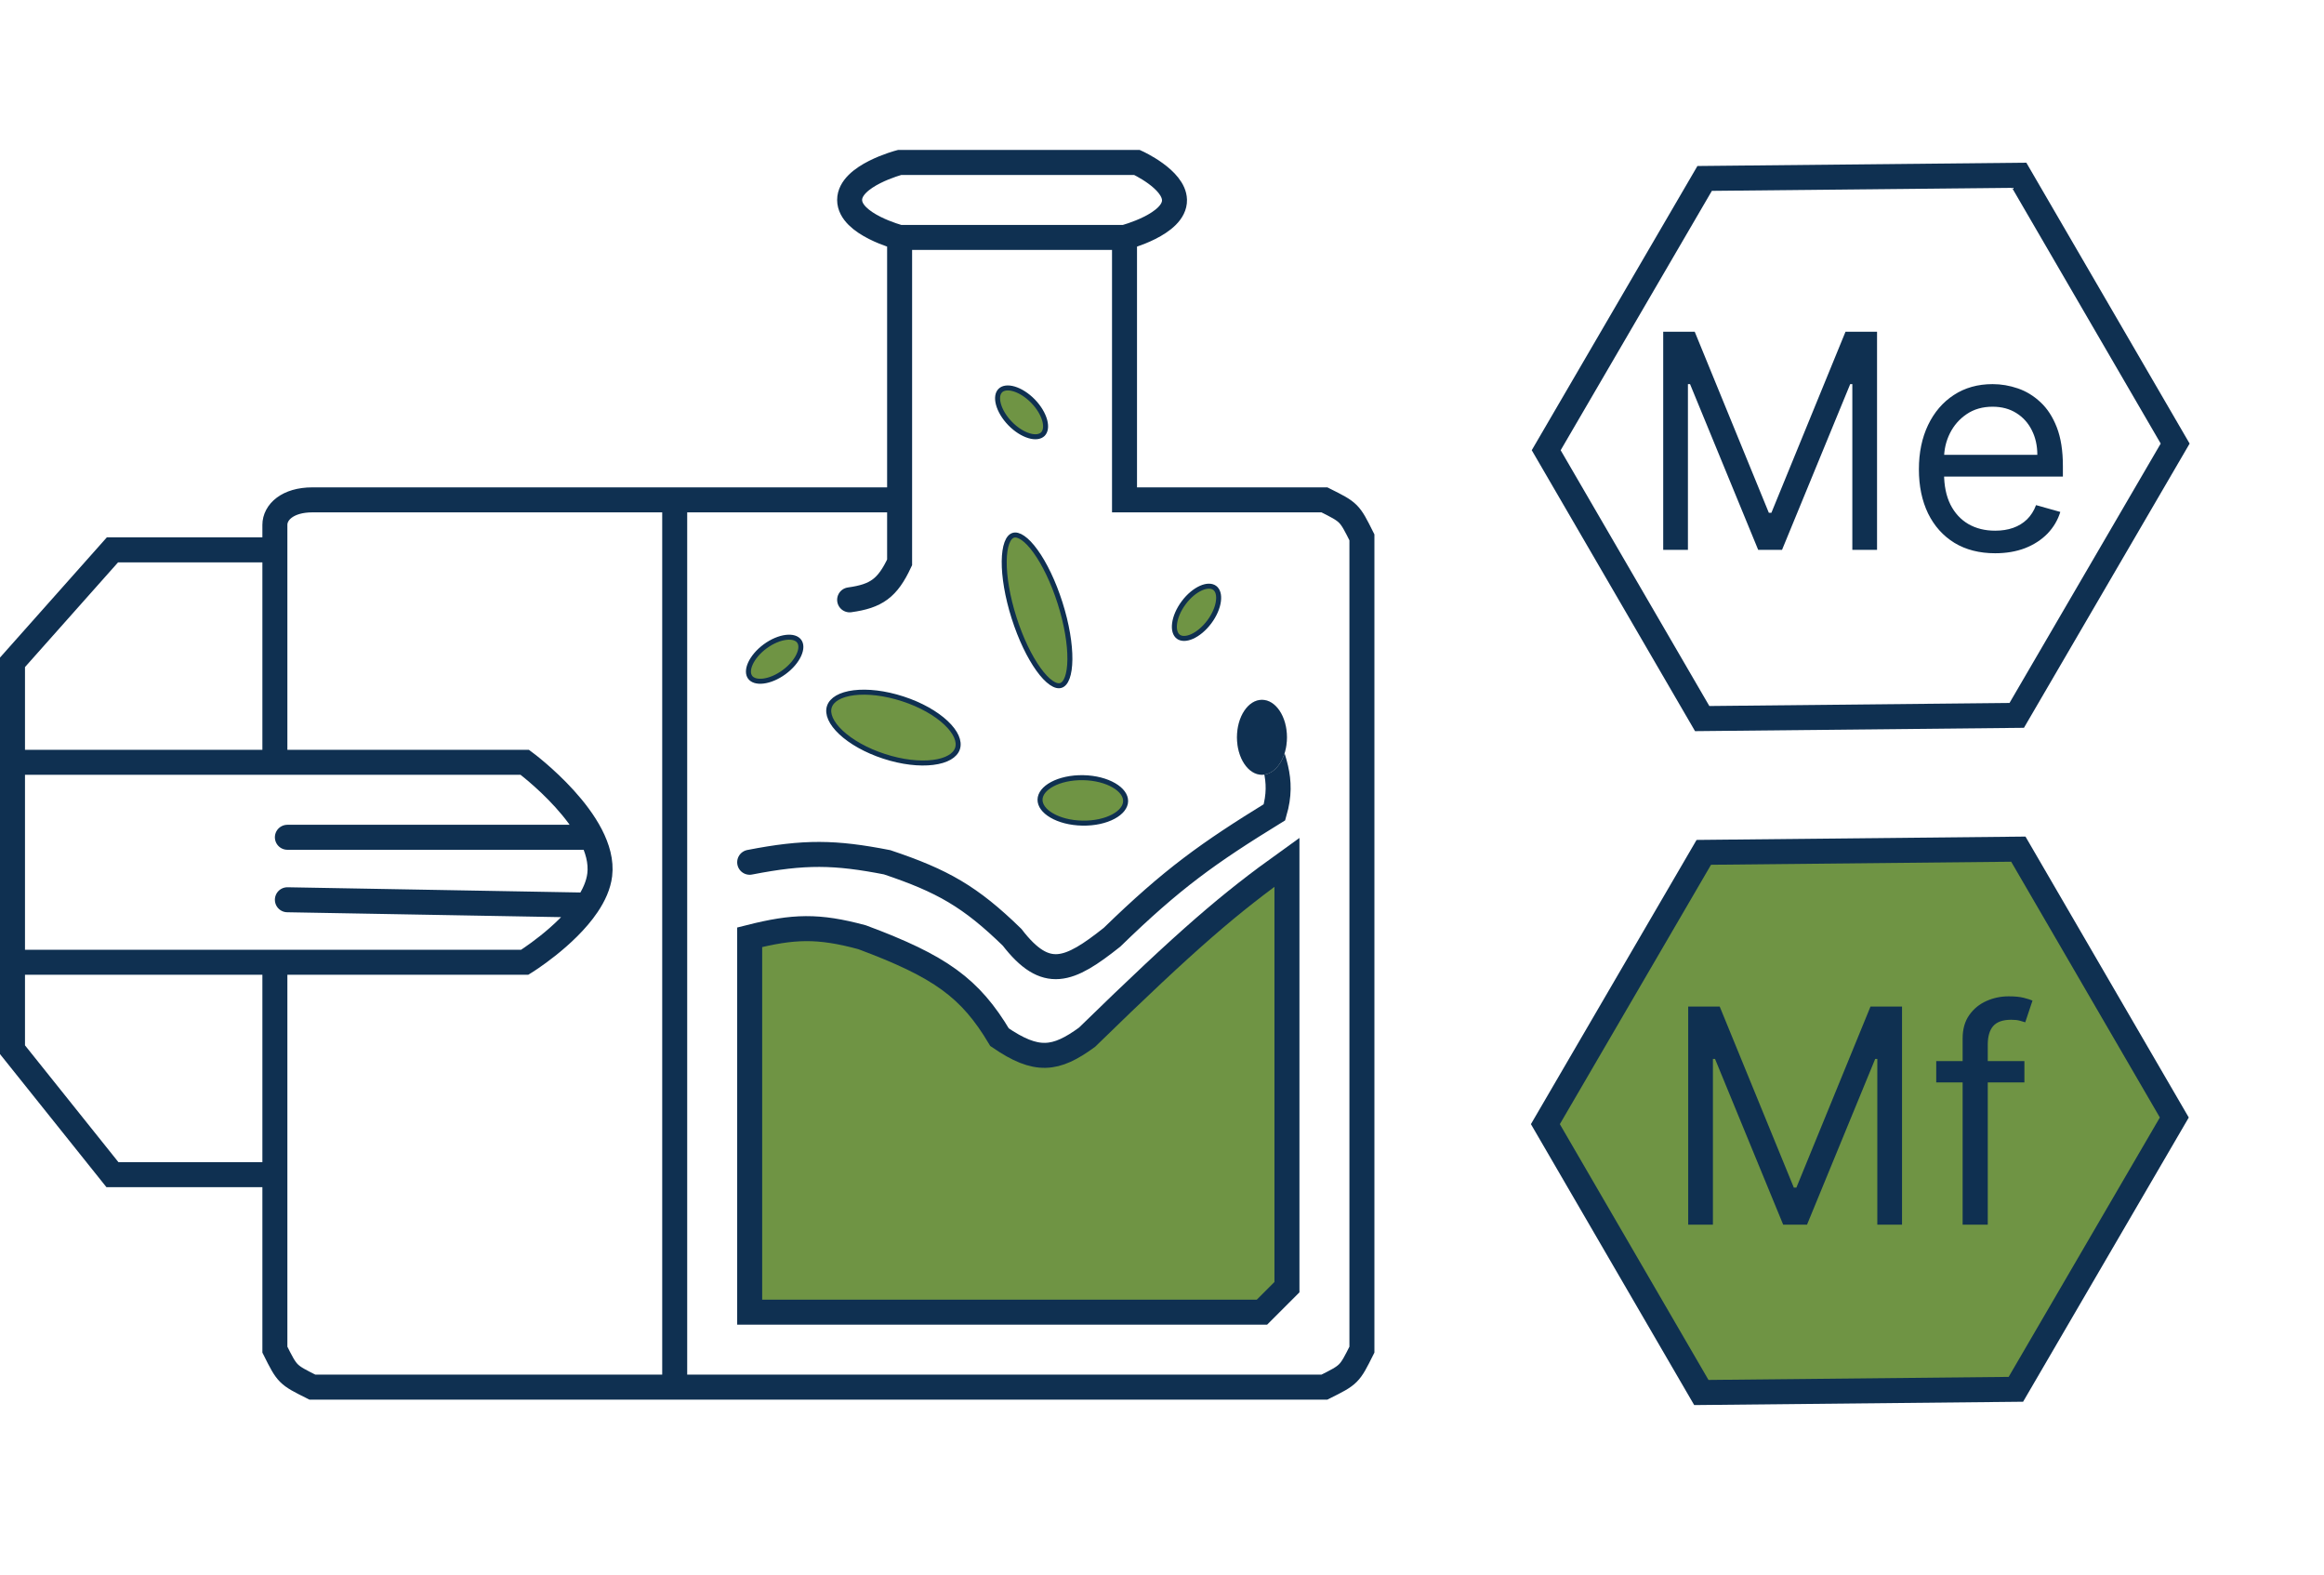
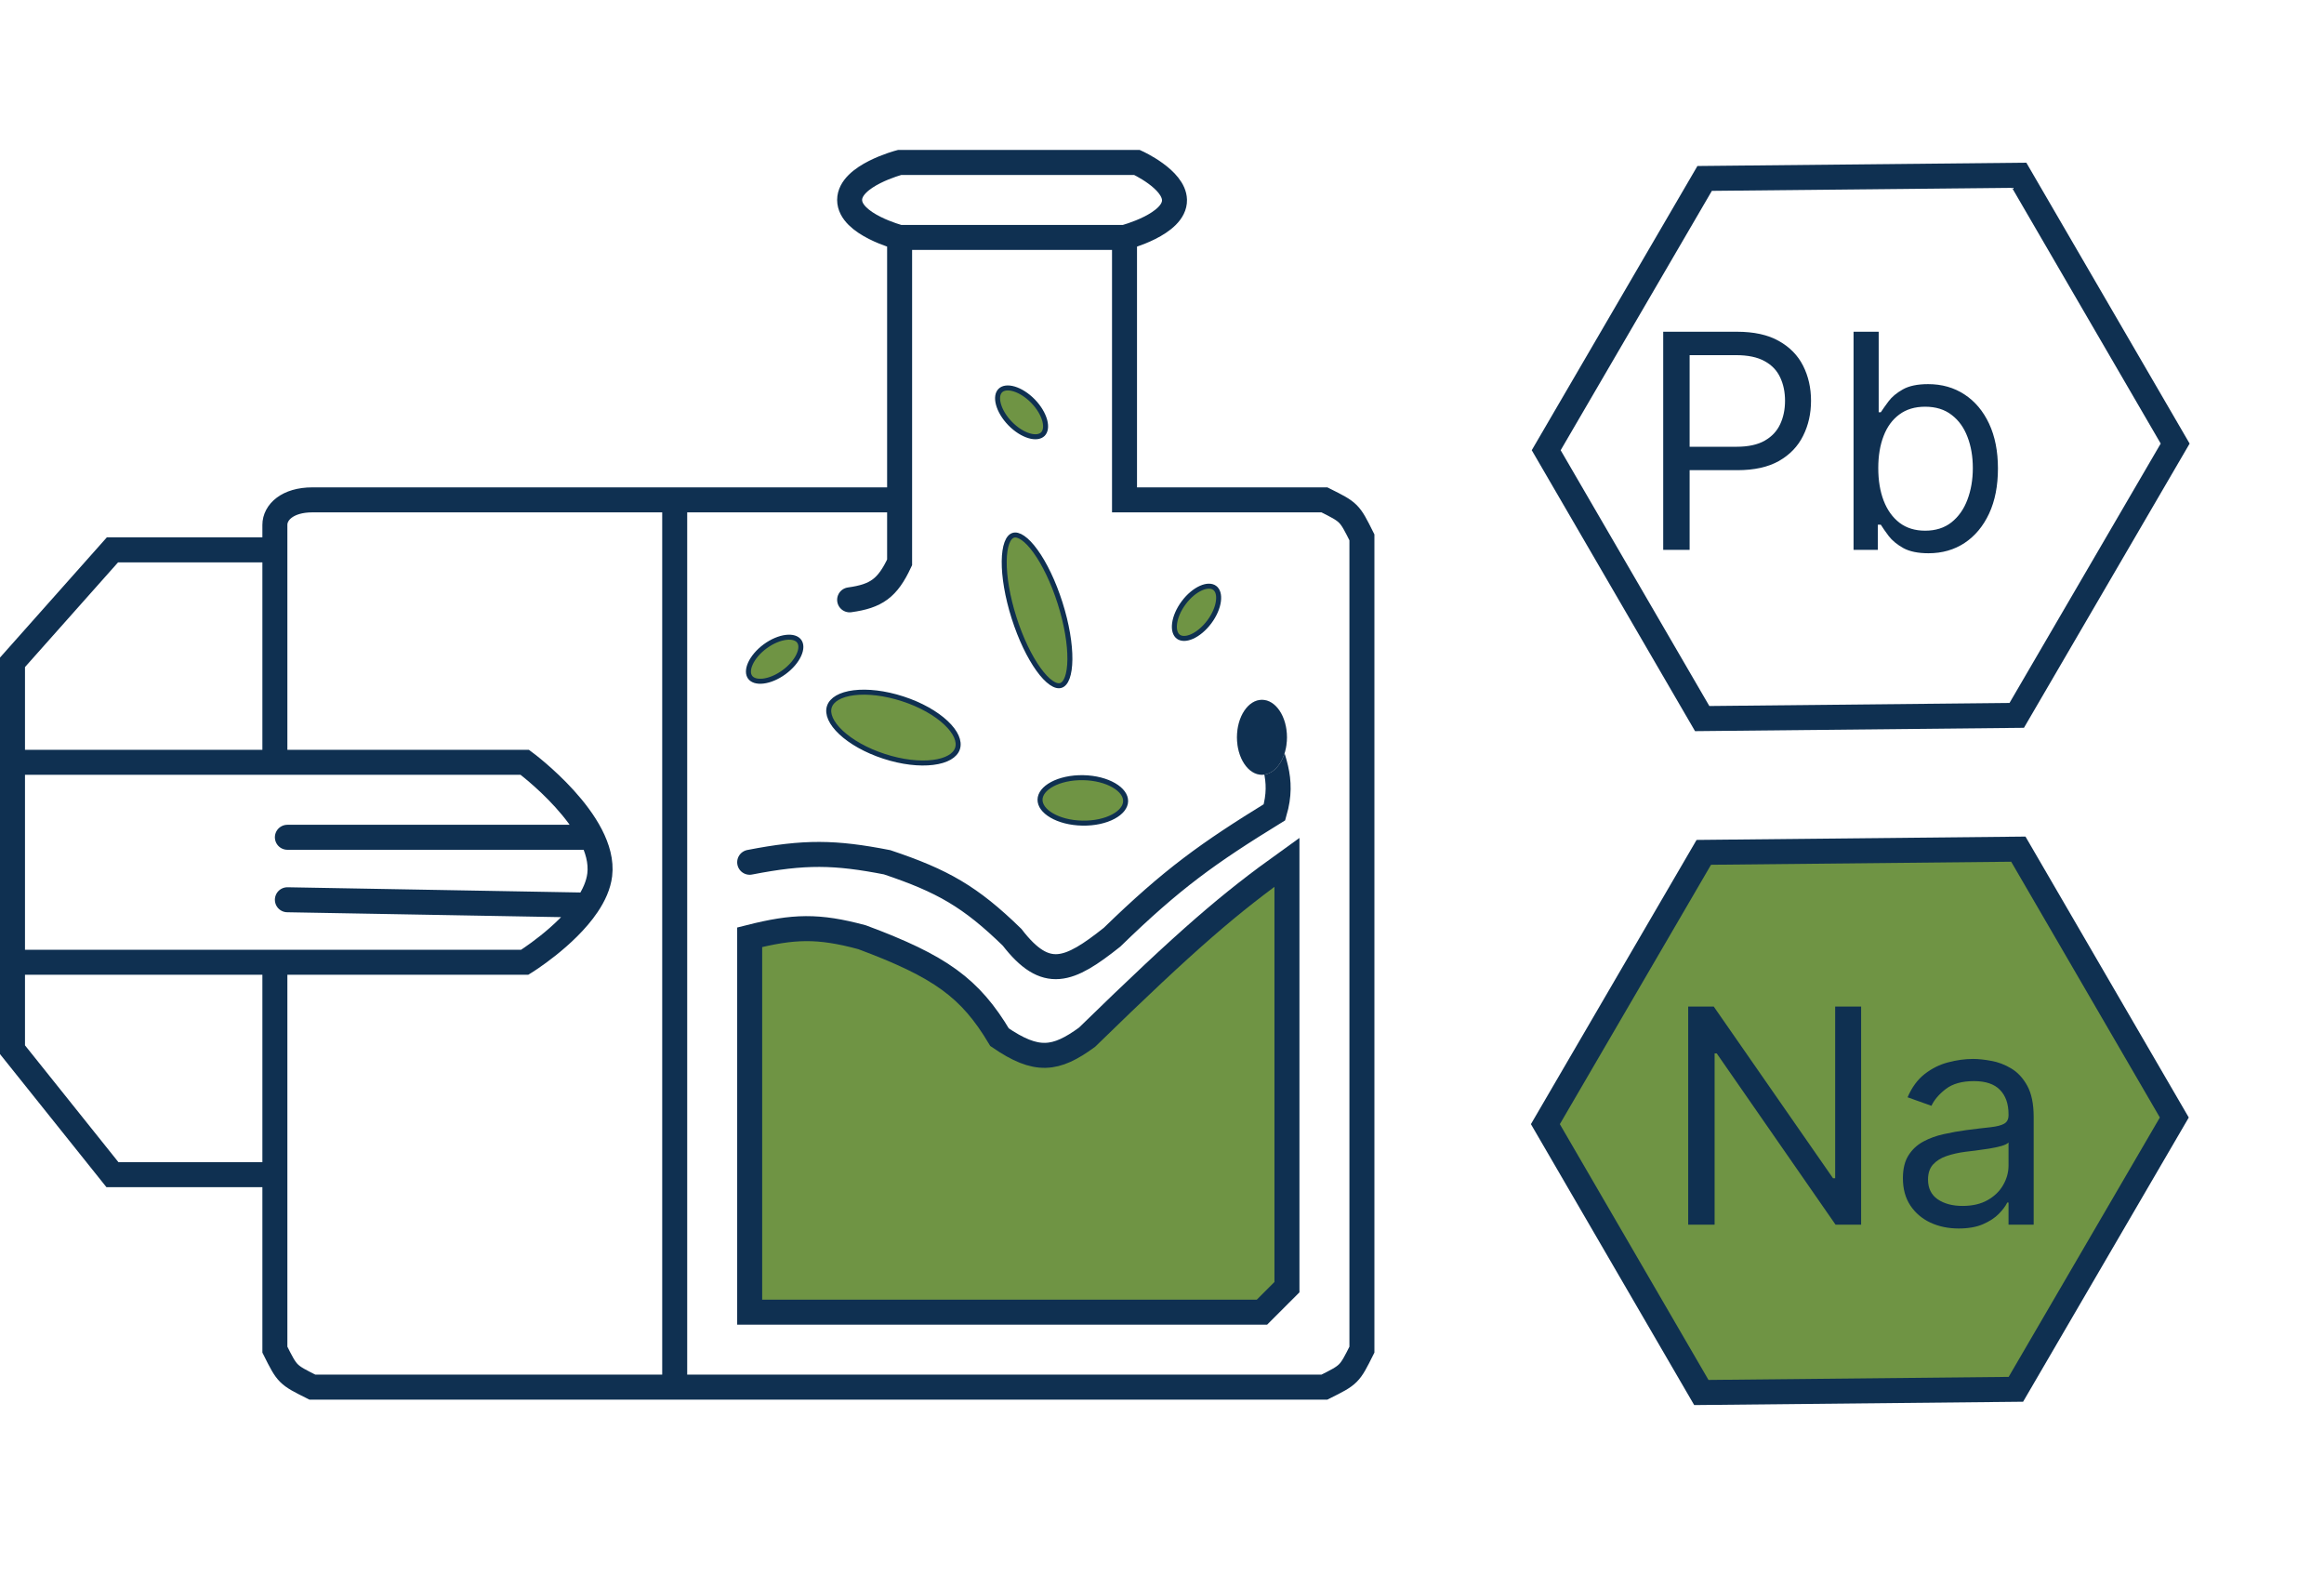
<svg xmlns="http://www.w3.org/2000/svg" width="93" height="63" viewBox="0 0 93 63" fill="none">
  <path d="M34 24C35.069 23.852 35.515 23.535 36 22.5V20M36 9.5C36 9.5 34 8.976 34 8C34 7.024 36 6.5 36 6.5H45.5C45.5 6.5 46.981 7.172 47 8C47.023 8.976 45 9.5 45 9.5M36 9.5V20M36 9.5H45M45 9.5V20H53C54 20.5 54 20.5 54.5 21.5V54C54 55 54 55 53 55.5H27M11 38.5H21C21 38.5 22.64 37.491 23.5 36.214M11 38.5V47M11 38.5H0.5M11 30.5H21C21 30.5 24.254 32.903 24 35C23.95 35.416 23.761 35.827 23.5 36.214M11 30.5V22M11 30.5H0.5M36 20H27M27 20H12.5C11.5 20 11 20.5 11 21V22M27 20V55.5M27 55.5H12.5C11.5 55 11.5 55 11 54V47M11 22H4.5L0.5 26.5V30.5M11 47H4.5L0.5 42V38.5M0.5 38.5V30.5M11.5 33.5H23.5M30 34.5C32.208 34.07 33.41 34.093 35.5 34.5C37.723 35.245 38.829 35.874 40.5 37.5C41.857 39.26 42.779 38.867 44.5 37.5C46.908 35.157 48.354 34.128 51 32.5C51.396 31.137 50.919 30.362 50.5 29M11.5 36L23.5 36.214" stroke="#0F3051" stroke-linecap="round" />
  <path d="M30.621 25.86C30.903 25.653 31.202 25.533 31.453 25.502C31.708 25.471 31.891 25.533 31.981 25.655C32.071 25.778 32.076 25.971 31.969 26.205C31.865 26.436 31.66 26.685 31.378 26.892C31.096 27.099 30.797 27.22 30.546 27.25C30.291 27.281 30.108 27.219 30.018 27.097C29.928 26.974 29.924 26.781 30.03 26.547C30.135 26.317 30.339 26.067 30.621 25.86Z" fill="#6F9444" stroke="#0F3051" stroke-width="0.2" />
  <path d="M36.128 27.962C36.852 28.197 37.457 28.547 37.852 28.917C38.253 29.293 38.41 29.663 38.317 29.948C38.224 30.233 37.879 30.438 37.334 30.505C36.797 30.572 36.102 30.497 35.379 30.261C34.655 30.026 34.049 29.676 33.654 29.306C33.253 28.93 33.096 28.561 33.189 28.276C33.282 27.991 33.626 27.785 34.172 27.717C34.709 27.651 35.405 27.726 36.128 27.962Z" fill="#6F9444" stroke="#0F3051" stroke-width="0.2" />
  <path d="M42.422 24.129C42.691 24.977 42.82 25.777 42.814 26.383C42.811 26.687 42.774 26.936 42.708 27.117C42.641 27.299 42.551 27.394 42.453 27.425C42.355 27.456 42.227 27.43 42.068 27.32C41.909 27.211 41.735 27.028 41.558 26.782C41.203 26.29 40.848 25.562 40.578 24.714C40.309 23.865 40.18 23.065 40.186 22.459C40.189 22.156 40.226 21.906 40.292 21.726C40.359 21.544 40.449 21.449 40.547 21.418C40.645 21.387 40.773 21.413 40.932 21.523C41.091 21.632 41.265 21.814 41.442 22.061C41.797 22.552 42.152 23.28 42.422 24.129Z" fill="#6F9444" stroke="#0F3051" stroke-width="0.2" />
  <path d="M48.394 24.881C48.185 25.161 47.934 25.364 47.703 25.467C47.468 25.571 47.275 25.565 47.153 25.475C47.031 25.384 46.971 25.2 47.004 24.945C47.036 24.694 47.159 24.396 47.368 24.116C47.577 23.835 47.828 23.633 48.059 23.53C48.294 23.426 48.488 23.432 48.61 23.523C48.731 23.613 48.792 23.797 48.758 24.052C48.726 24.303 48.603 24.601 48.394 24.881Z" fill="#6F9444" stroke="#0F3051" stroke-width="0.2" />
  <path d="M41.34 16.052C41.584 16.303 41.743 16.583 41.809 16.828C41.874 17.076 41.838 17.265 41.73 17.372C41.621 17.477 41.429 17.509 41.183 17.435C40.94 17.363 40.665 17.195 40.422 16.945C40.178 16.694 40.018 16.414 39.953 16.169C39.887 15.921 39.923 15.731 40.032 15.625C40.141 15.519 40.332 15.489 40.578 15.561C40.821 15.633 41.096 15.802 41.34 16.052Z" fill="#6F9444" stroke="#0F3051" stroke-width="0.2" />
  <path d="M43.315 32.934C42.828 32.925 42.394 32.807 42.087 32.628C41.776 32.448 41.615 32.218 41.619 31.992C41.623 31.767 41.793 31.544 42.11 31.375C42.424 31.208 42.862 31.106 43.349 31.115C43.835 31.124 44.268 31.243 44.575 31.421C44.886 31.602 45.048 31.83 45.044 32.056C45.04 32.282 44.869 32.505 44.552 32.674C44.239 32.841 43.801 32.943 43.315 32.934Z" fill="#6F9444" stroke="#0F3051" stroke-width="0.2" />
  <path d="M30 52.5V37.5C31.757 37.056 32.743 37.025 34.5 37.5C37.63 38.666 38.825 39.53 40 41.5C41.484 42.518 42.247 42.415 43.5 41.5C47.575 37.527 49.22 36.134 51.5 34.5V51.5L50.5 52.5H30Z" fill="#6F9444" stroke="#0F3051" />
  <ellipse cx="50.5" cy="29.5" rx="1" ry="1.5" fill="#D9D9D9" />
  <ellipse cx="50.5" cy="29.5" rx="1" ry="1.5" fill="#0F3051" />
  <path d="M80.768 33.975L87.01 44.712L80.67 55.587L68.083 55.715L61.842 44.978L68.181 34.103L80.768 33.975Z" fill="#D9D9D9" />
  <path d="M80.768 33.975L87.01 44.712L80.67 55.587L68.083 55.715L61.842 44.978L68.181 34.103L80.768 33.975Z" fill="#6F9444" />
  <path d="M80.768 33.975L87.01 44.712L80.67 55.587L68.083 55.715L61.842 44.978L68.181 34.103L80.768 33.975Z" stroke="#0F3051" />
  <path d="M80.802 7.012L87.044 17.748L80.704 28.623L68.117 28.751L61.875 18.014L68.215 7.139L80.802 7.012Z" stroke="#0F3051" />
-   <path d="M66.557 13.273H67.818L70.784 20.517H70.886L73.852 13.273H75.114V22H74.125V15.369H74.04L71.312 22H70.358L67.631 15.369H67.546V22H66.557V13.273ZM79.841 22.136C79.21 22.136 78.666 21.997 78.209 21.719C77.754 21.438 77.403 21.046 77.156 20.543C76.912 20.037 76.789 19.449 76.789 18.778C76.789 18.108 76.912 17.517 77.156 17.006C77.403 16.491 77.747 16.091 78.187 15.804C78.63 15.514 79.147 15.369 79.738 15.369C80.079 15.369 80.416 15.426 80.748 15.54C81.081 15.653 81.383 15.838 81.656 16.094C81.929 16.347 82.146 16.682 82.308 17.099C82.47 17.517 82.551 18.031 82.551 18.642V19.068H77.505V18.199H81.528C81.528 17.829 81.454 17.5 81.306 17.21C81.162 16.921 80.954 16.692 80.684 16.524C80.417 16.357 80.102 16.273 79.738 16.273C79.338 16.273 78.991 16.372 78.698 16.571C78.409 16.767 78.186 17.023 78.029 17.338C77.873 17.653 77.795 17.991 77.795 18.352V18.932C77.795 19.426 77.88 19.845 78.051 20.189C78.224 20.53 78.464 20.79 78.771 20.969C79.078 21.145 79.434 21.233 79.841 21.233C80.105 21.233 80.343 21.196 80.556 21.122C80.772 21.046 80.959 20.932 81.115 20.781C81.271 20.628 81.392 20.438 81.477 20.21L82.448 20.483C82.346 20.812 82.174 21.102 81.933 21.352C81.691 21.599 81.393 21.793 81.038 21.932C80.683 22.068 80.284 22.136 79.841 22.136Z" fill="#0F3051" />
-   <path d="M67.557 40.273H68.818L71.784 47.517H71.886L74.852 40.273H76.114V49H75.125V42.369H75.04L72.312 49H71.358L68.631 42.369H68.546V49H67.557V40.273ZM81.011 42.455V43.307H77.483V42.455H81.011ZM78.539 49V41.551C78.539 41.176 78.627 40.864 78.804 40.614C78.98 40.364 79.209 40.176 79.49 40.051C79.771 39.926 80.068 39.864 80.38 39.864C80.627 39.864 80.829 39.883 80.985 39.923C81.142 39.963 81.258 40 81.335 40.034L81.045 40.903C80.994 40.886 80.923 40.865 80.832 40.84C80.744 40.814 80.627 40.801 80.483 40.801C80.15 40.801 79.91 40.885 79.762 41.053C79.618 41.22 79.545 41.466 79.545 41.79V49H78.539Z" fill="#0F3051" />
+   <path d="M66.557 22V13.273H69.506C70.19 13.273 70.75 13.396 71.185 13.643C71.622 13.888 71.946 14.219 72.156 14.636C72.367 15.054 72.472 15.52 72.472 16.034C72.472 16.548 72.367 17.016 72.156 17.436C71.949 17.857 71.628 18.192 71.193 18.442C70.758 18.689 70.202 18.812 69.523 18.812H67.409V17.875H69.489C69.957 17.875 70.334 17.794 70.618 17.632C70.902 17.47 71.108 17.251 71.236 16.976C71.367 16.697 71.432 16.384 71.432 16.034C71.432 15.685 71.367 15.372 71.236 15.097C71.108 14.821 70.901 14.605 70.614 14.449C70.327 14.29 69.946 14.21 69.472 14.21H67.614V22H66.557ZM74.174 22V13.273H75.18V16.494H75.265C75.339 16.381 75.441 16.236 75.572 16.06C75.705 15.881 75.896 15.722 76.143 15.582C76.393 15.44 76.731 15.369 77.157 15.369C77.708 15.369 78.194 15.507 78.614 15.783C79.035 16.058 79.363 16.449 79.599 16.954C79.835 17.46 79.952 18.057 79.952 18.744C79.952 19.438 79.835 20.038 79.599 20.547C79.363 21.053 79.036 21.445 78.619 21.723C78.201 21.999 77.719 22.136 77.174 22.136C76.754 22.136 76.417 22.067 76.164 21.928C75.911 21.785 75.717 21.625 75.58 21.446C75.444 21.264 75.339 21.114 75.265 20.994H75.146V22H74.174ZM75.163 18.727C75.163 19.222 75.235 19.658 75.38 20.035C75.525 20.41 75.737 20.704 76.015 20.918C76.293 21.128 76.634 21.233 77.038 21.233C77.458 21.233 77.809 21.122 78.09 20.901C78.374 20.676 78.587 20.375 78.729 19.997C78.874 19.616 78.947 19.193 78.947 18.727C78.947 18.267 78.876 17.852 78.734 17.483C78.594 17.111 78.383 16.817 78.099 16.601C77.817 16.382 77.464 16.273 77.038 16.273C76.629 16.273 76.285 16.376 76.006 16.584C75.728 16.788 75.518 17.075 75.376 17.445C75.234 17.811 75.163 18.239 75.163 18.727Z" fill="#0F3051" />
+   <path d="M74.477 40.273V49H73.454L68.699 42.148H68.614V49H67.557V40.273H68.579L73.352 47.142H73.438V40.273H74.477ZM78.382 49.153C77.967 49.153 77.591 49.075 77.252 48.919C76.914 48.76 76.646 48.531 76.447 48.233C76.248 47.932 76.149 47.568 76.149 47.142C76.149 46.767 76.223 46.463 76.37 46.23C76.518 45.994 76.716 45.81 76.963 45.676C77.21 45.543 77.483 45.443 77.781 45.378C78.082 45.31 78.385 45.256 78.689 45.216C79.086 45.165 79.409 45.126 79.656 45.101C79.906 45.072 80.088 45.026 80.201 44.96C80.318 44.895 80.376 44.781 80.376 44.619V44.585C80.376 44.165 80.261 43.838 80.031 43.605C79.804 43.372 79.459 43.256 78.995 43.256C78.515 43.256 78.139 43.361 77.866 43.571C77.593 43.781 77.402 44.006 77.291 44.244L76.336 43.903C76.507 43.506 76.734 43.196 77.018 42.974C77.305 42.75 77.618 42.594 77.956 42.506C78.296 42.415 78.632 42.369 78.961 42.369C79.171 42.369 79.413 42.395 79.686 42.446C79.961 42.494 80.227 42.595 80.483 42.749C80.741 42.902 80.956 43.133 81.126 43.443C81.296 43.753 81.382 44.168 81.382 44.688V49H80.376V48.114H80.325C80.257 48.256 80.143 48.408 79.984 48.57C79.825 48.731 79.613 48.869 79.349 48.983C79.085 49.097 78.762 49.153 78.382 49.153ZM78.535 48.25C78.933 48.25 79.268 48.172 79.541 48.016C79.816 47.859 80.024 47.658 80.163 47.41C80.305 47.163 80.376 46.903 80.376 46.631V45.71C80.334 45.761 80.24 45.808 80.095 45.851C79.953 45.891 79.788 45.926 79.6 45.957C79.416 45.986 79.235 46.011 79.059 46.034C78.886 46.054 78.745 46.071 78.637 46.085C78.376 46.119 78.132 46.175 77.904 46.251C77.68 46.325 77.498 46.438 77.359 46.588C77.223 46.736 77.154 46.938 77.154 47.193C77.154 47.543 77.284 47.807 77.542 47.986C77.804 48.162 78.135 48.25 78.535 48.25Z" fill="#0F3051" />
</svg>
